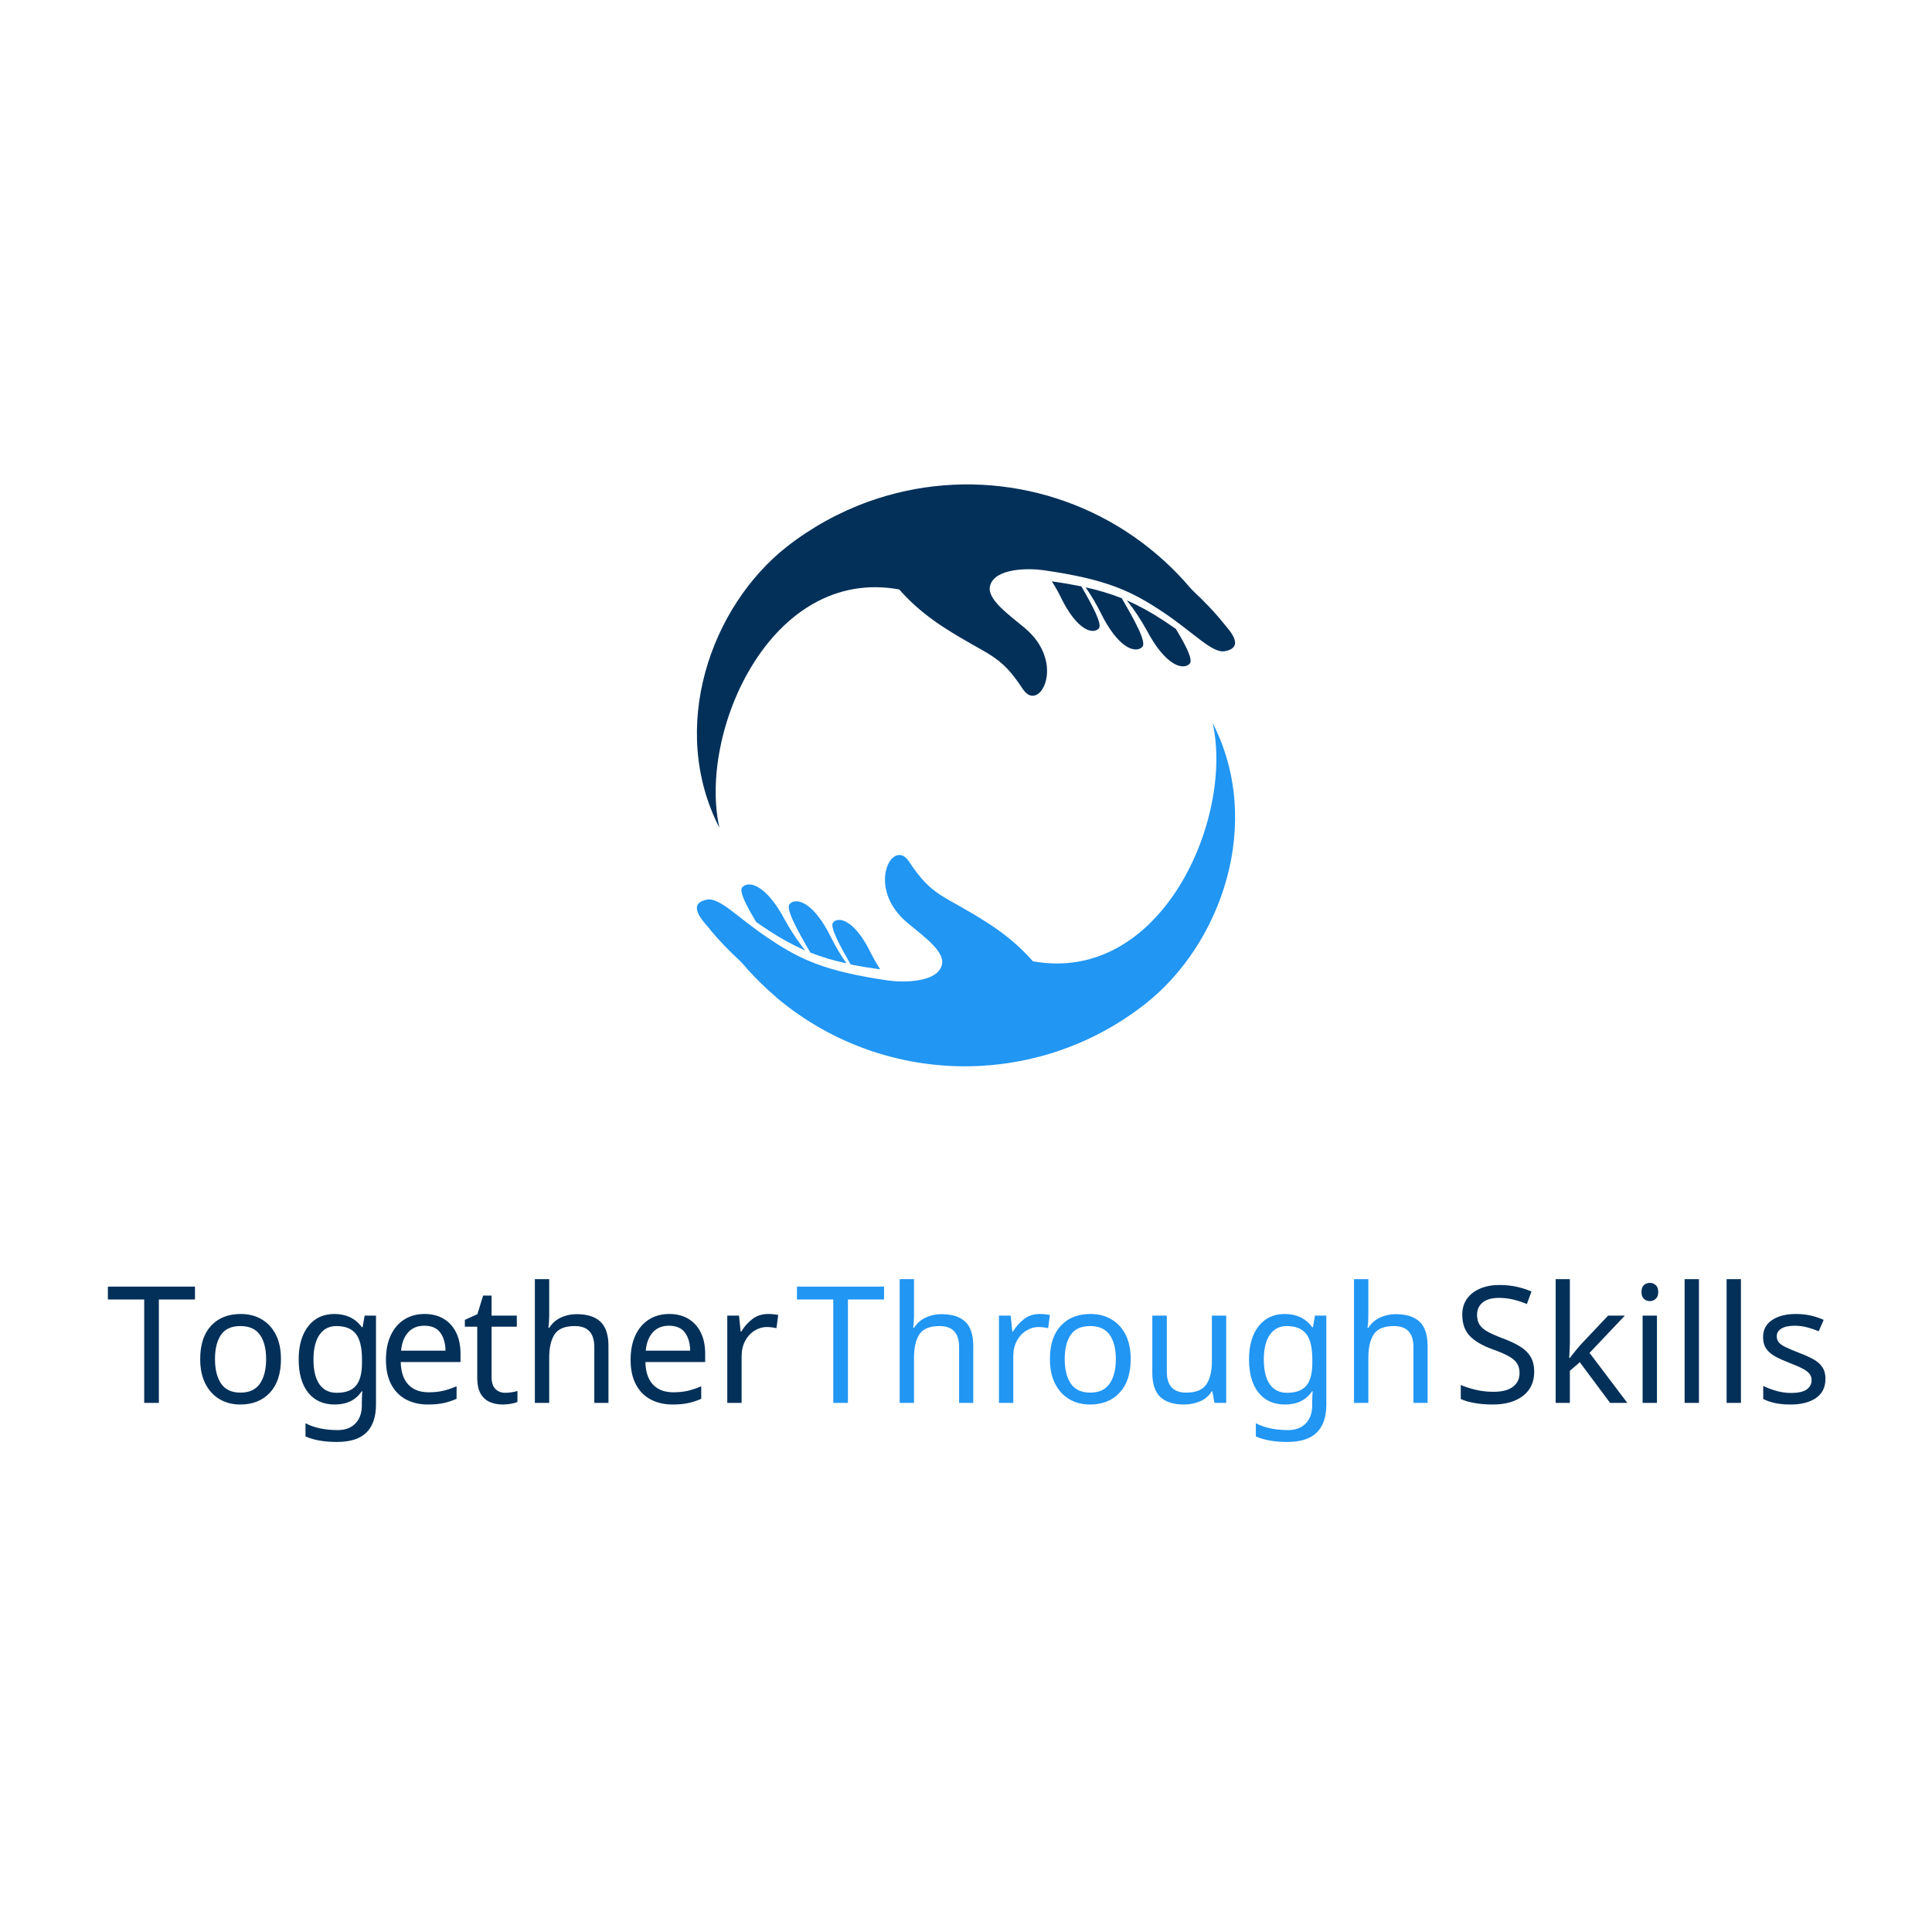
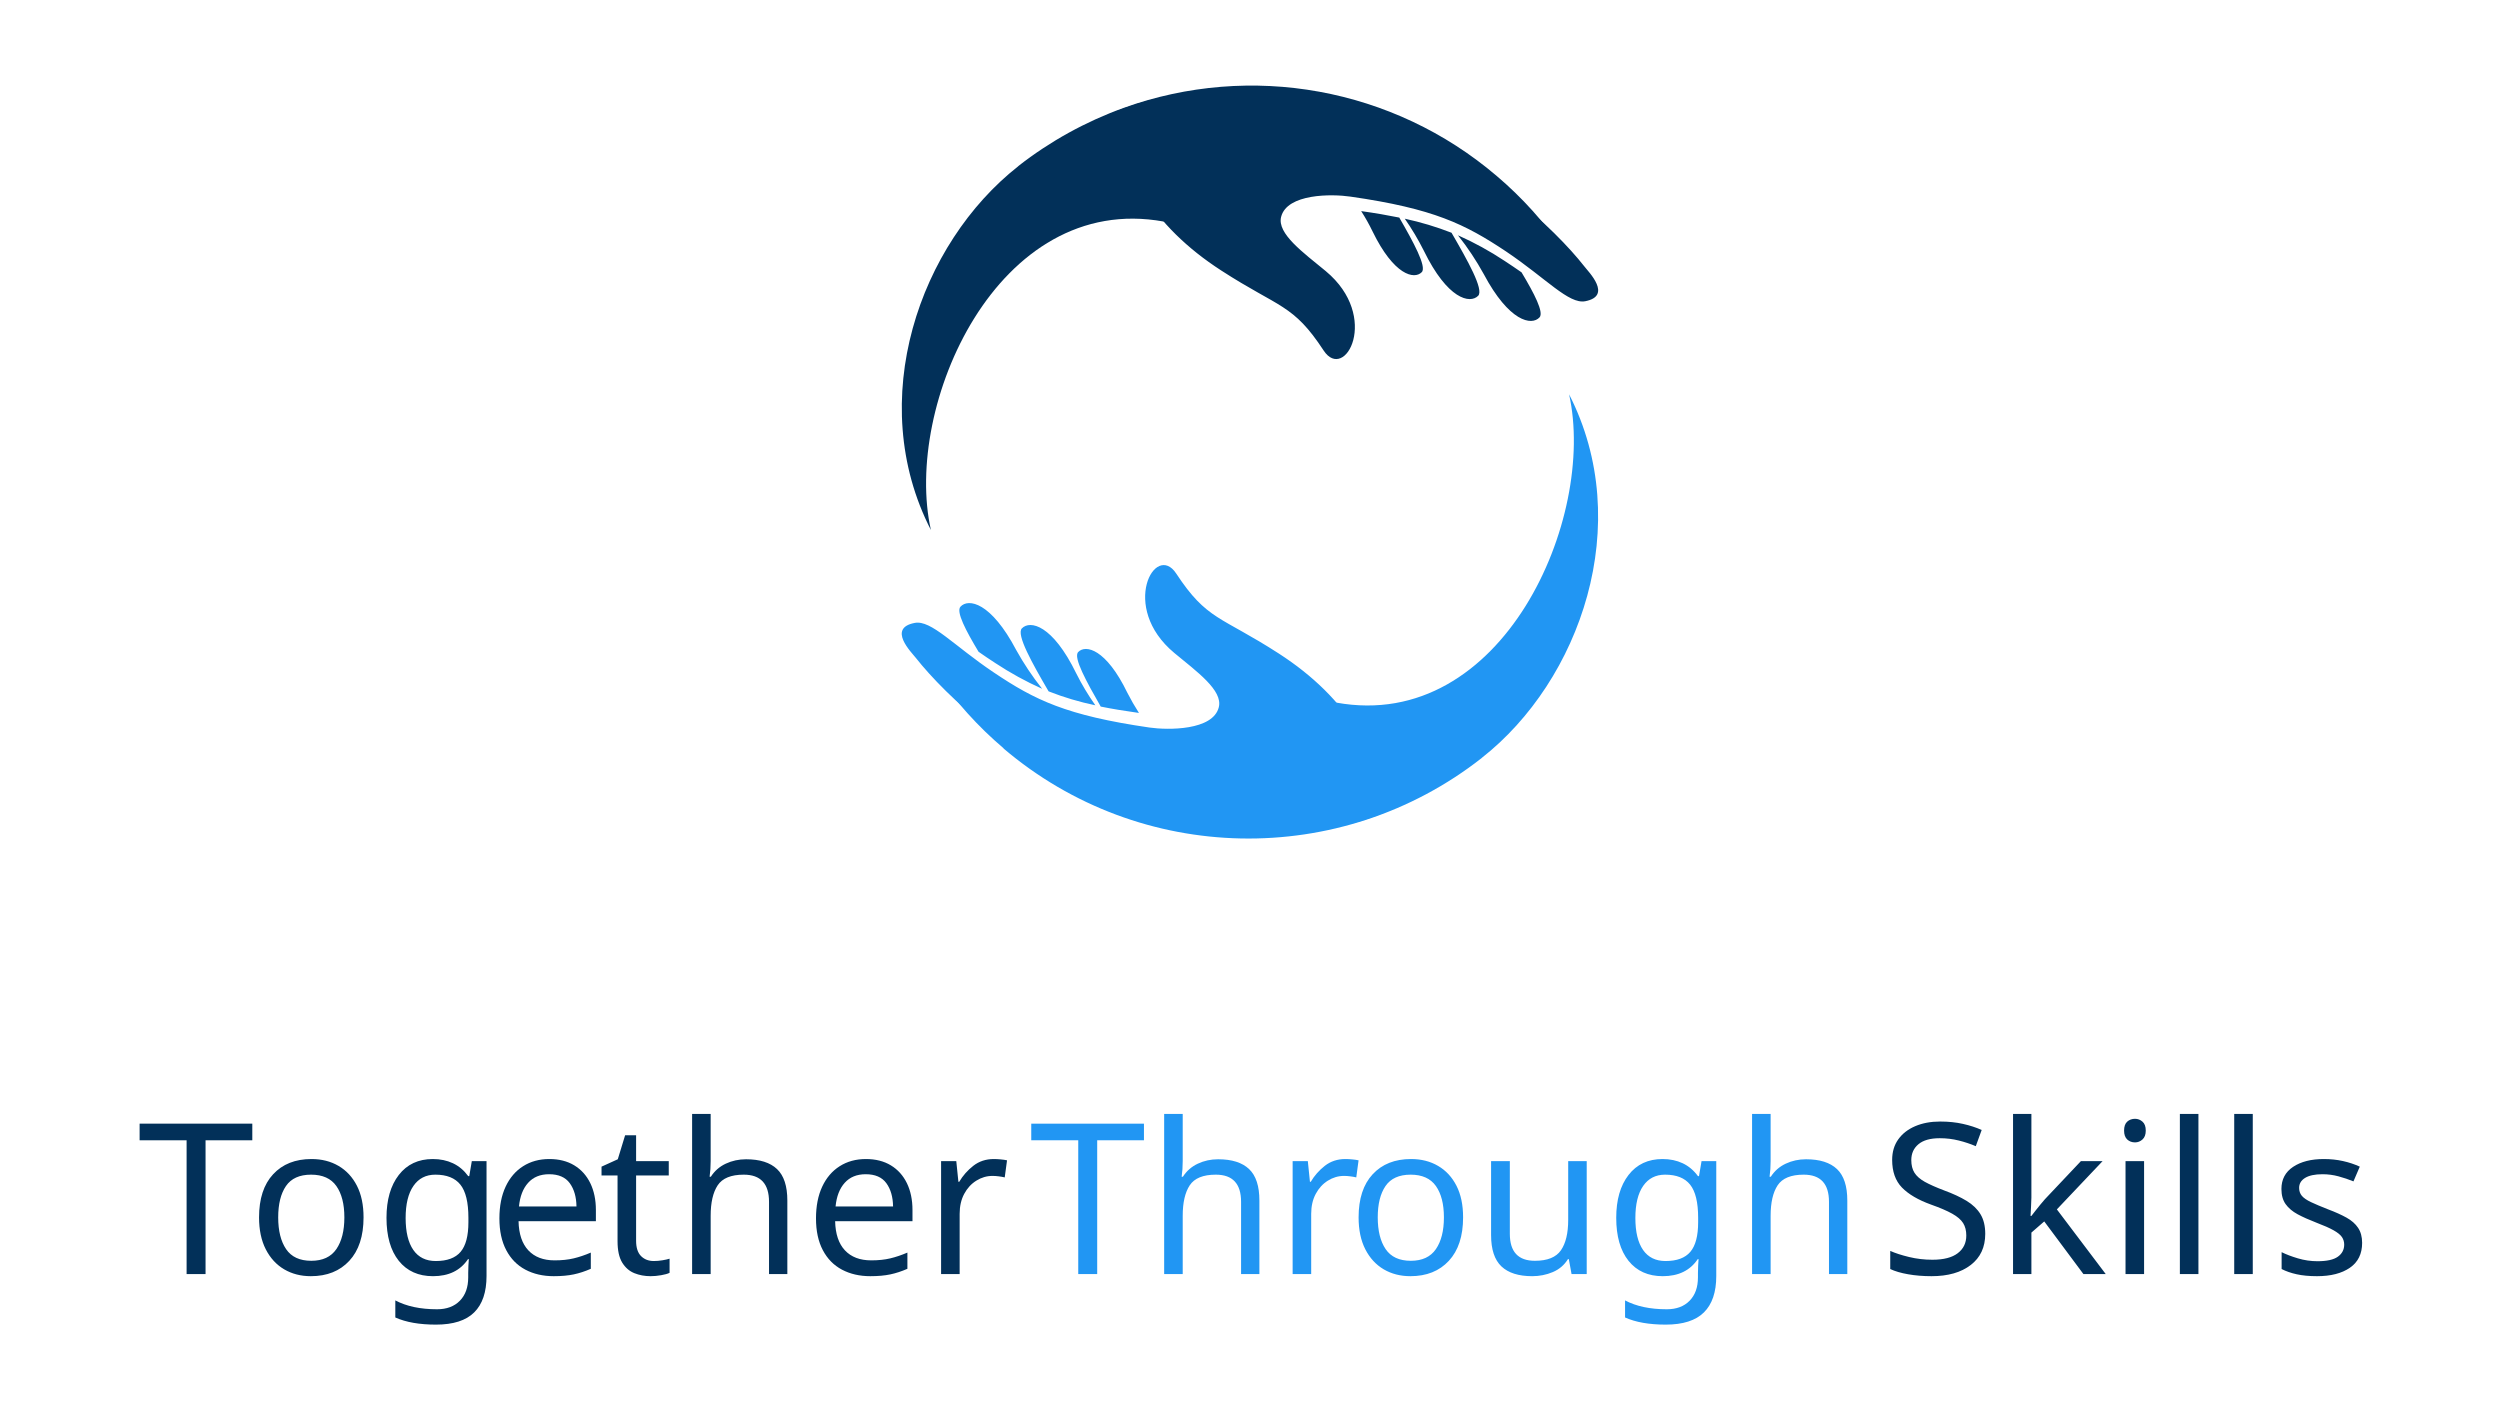
- <svg xmlns="http://www.w3.org/2000/svg" id="Layer_1" data-name="Layer 1" viewBox="0 0 1000 1000">
+ <svg xmlns="http://www.w3.org/2000/svg" id="Layer_1" data-name="Layer 1" viewBox="0 0 1000 567">
  <defs>
    <style>.cls-1{font-size:84.26px;font-family:Nunito-Regular, Nunito;}.cls-1,.cls-8,.cls-9{fill:#023059;}.cls-2{letter-spacing:-0.08em;}.cls-3{letter-spacing:0em;}.cls-10,.cls-4,.cls-5,.cls-6{fill:#2196f3;}.cls-5{letter-spacing:-0.01em;}.cls-6{letter-spacing:0em;}.cls-7{fill:#0a1b2b;}.cls-10,.cls-9{fill-rule:evenodd;}</style>
  </defs>
-   <text class="cls-1" transform="translate(55 726.13)">
+   <text class="cls-1" transform="translate(55 509.63)">
    <tspan class="cls-2">T</tspan>
    <tspan x="43.98" y="0">og</tspan>
    <tspan class="cls-3" x="140.12" y="0">e</tspan>
    <tspan x="184.27" y="0">ther </tspan>
    <tspan class="cls-4" x="356.66" y="0">Th</tspan>
    <tspan class="cls-5" x="454.9" y="0">r</tspan>
    <tspan class="cls-6" x="483.8" y="0">ough</tspan>
    <tspan class="cls-7" x="675.06" y="0"> </tspan>
    <tspan x="696.8" y="0">Skills</tspan>
  </text>
-   <path class="cls-8" d="M407.31,282.94a152.43,152.43,0,0,1,42.11-23.27A151.13,151.13,0,0,1,598.6,286.81v0a149.74,149.74,0,0,1,26.83,29.77L615,319c-6.68-9.74-20.46-9.66-29.25-17.16h0A132.21,132.21,0,0,0,556.46,283c-32.8-15.45-59.4,10.67-91,22.09C398.84,293,361.26,379,372.36,428.45c-26.61-51.86-4.48-114.56,34.95-145.51Z" />
-   <path class="cls-9" d="M419.52,276.05c-24.67,30.21,23.27-6.41,37.63,17.7,7,11.63,17.68,22.12,31.33,30.94,23.42,15.15,28.73,13.31,41,32.05,8.43,12.78,22.83-13.47.84-31.78-9-7.42-19.55-15-17.88-21.69,2.37-9.4,20.38-9.22,27.75-8.12,33.28,4.78,45.84,11,62.26,22,16.11,10.84,25.07,21.16,31.65,19.89,11-2.15,1.28-11.77-.42-14-11.65-14.84-42.56-44.12-72.68-50.62-37.93-8.21-79.9-39.64-141.5,3.69ZM561.91,304a105.16,105.16,0,0,1,7.63,12.83c9.44,19.35,18.44,21.38,21.74,18,2.32-2.46-4.22-14.09-10.67-25.2a123.14,123.14,0,0,0-18.7-5.62Zm21.33,6.72a110.8,110.8,0,0,1,10.27,15.46c10.1,19.05,19.15,20.76,22.31,17.29,1.79-2-2.11-9.52-7.2-17.95-2.11-1.49-4.39-3-6.76-4.57a127.79,127.79,0,0,0-18.62-10.23Zm-38.77-9.75A77,77,0,0,1,549,309c8.56,17.61,16.72,19.41,19.71,16.34,2.06-2.15-3.38-12.08-9-21.83-4.57-.92-9.58-1.8-15.24-2.59Z" />
-   <path class="cls-4" d="M592.72,519.68a151.23,151.23,0,0,1-191.34-3.82l.05-.05A150.35,150.35,0,0,1,374.6,486l10.4-2.41c6.63,9.75,20.47,9.66,29.25,17.12h0a130.74,130.74,0,0,0,29.25,18.88C476.37,535,503,509,534.6,497.55c66.6,12.07,104.13-73.94,93.07-123.33,26.56,51.81,4.48,114.55-34.95,145.46Z" />
-   <path class="cls-10" d="M580.47,526.62c24.68-30.21-23.22,6.4-37.58-17.7-7-11.68-17.69-22.17-31.35-31-23.4-15.1-28.72-13.26-41.05-32-8.39-12.78-22.79,13.43-.79,31.74,9,7.46,19.54,15,17.82,21.73-2.32,9.36-20.37,9.18-27.69,8.13-33.29-4.83-45.89-11-62.26-22-16.12-10.8-25.08-21.16-31.71-19.85-11,2.11-1.27,11.77.49,14C378,494.52,408.9,523.81,439,530.3c38,8.21,79.91,39.65,141.51-3.68Zm-142.33-28a99.68,99.68,0,0,1-7.65-12.78c-9.44-19.36-18.43-21.38-21.73-18-2.37,2.46,4.17,14.05,10.68,25.2a115,115,0,0,0,18.7,5.58ZM416.8,492a112.82,112.82,0,0,1-10.32-15.45c-10.05-19.1-19.14-20.81-22.31-17.3-1.79,2,2.15,9.53,7.25,18,2.11,1.49,4.35,3,6.76,4.56A130.6,130.6,0,0,0,416.8,492Zm38.76,9.7a91.41,91.41,0,0,1-4.6-8c-8.52-17.61-16.74-19.41-19.67-16.33-2.12,2.11,3.38,12,9,21.82,4.52.92,9.57,1.75,15.23,2.54Z" />
+   <path class="cls-8" d="M407.31,66.44a152.43,152.43,0,0,1,42.11-23.27A151.13,151.13,0,0,1,598.6,70.31v0a149.74,149.74,0,0,1,26.83,29.77L615,102.53c-6.68-9.74-20.46-9.66-29.25-17.16h0a132.21,132.21,0,0,0-29.28-18.84c-32.8-15.45-59.4,10.67-91,22.09C398.84,76.49,361.26,162.51,372.36,212c-26.61-51.86-4.48-114.56,34.95-145.51Z" />
+   <path class="cls-9" d="M419.52,59.55c-24.67,30.21,23.27-6.41,37.63,17.7,7,11.63,17.68,22.12,31.33,30.94,23.42,15.15,28.73,13.31,41,32.05,8.43,12.78,22.83-13.47.84-31.78-9-7.42-19.55-15-17.88-21.69,2.37-9.4,20.38-9.22,27.75-8.12,33.28,4.78,45.84,11,62.26,21.95,16.11,10.84,25.07,21.16,31.65,19.89,11-2.15,1.28-11.77-.42-14C622.05,91.64,591.14,62.36,561,55.86c-37.93-8.21-79.9-39.64-141.5,3.69ZM561.91,87.47a105.16,105.16,0,0,1,7.63,12.83c9.44,19.35,18.44,21.38,21.74,18,2.32-2.46-4.22-14.09-10.67-25.2a123.14,123.14,0,0,0-18.7-5.62Zm21.33,6.72a110.8,110.8,0,0,1,10.27,15.46c10.1,19,19.15,20.76,22.31,17.29,1.79-2-2.11-9.52-7.2-18-2.11-1.49-4.39-3-6.76-4.57a127.79,127.79,0,0,0-18.62-10.23Zm-38.77-9.75A77,77,0,0,1,549,92.52c8.56,17.61,16.72,19.41,19.71,16.34,2.06-2.15-3.38-12.08-9-21.83-4.57-.92-9.58-1.8-15.24-2.59Z" />
+   <path class="cls-4" d="M592.72,303.18a151.23,151.23,0,0,1-191.34-3.82l.05-.05a150.35,150.35,0,0,1-26.83-29.77l10.4-2.41c6.63,9.75,20.47,9.66,29.25,17.12h0a130.74,130.74,0,0,0,29.25,18.88c32.83,15.41,59.45-10.67,91.06-22.08,66.6,12.07,104.13-73.94,93.07-123.33,26.56,51.81,4.48,114.55-34.95,145.46Z" />
+   <path class="cls-10" d="M580.47,310.12c24.68-30.21-23.22,6.4-37.58-17.7-7-11.68-17.69-22.17-31.35-31-23.4-15.1-28.72-13.26-41.05-32-8.39-12.78-22.79,13.43-.79,31.74,9,7.46,19.54,15,17.82,21.73-2.32,9.36-20.37,9.18-27.69,8.13-33.29-4.83-45.89-11-62.26-22-16.12-10.8-25.08-21.16-31.71-19.85-11,2.11-1.27,11.77.49,14C378,278,408.9,307.31,439,313.8c38,8.21,79.91,39.65,141.51-3.68Zm-142.33-28a99.68,99.68,0,0,1-7.65-12.78c-9.44-19.36-18.43-21.38-21.73-18-2.37,2.46,4.17,14.05,10.68,25.2a115,115,0,0,0,18.7,5.58Zm-21.34-6.68A112.82,112.82,0,0,1,406.48,260c-10.05-19.1-19.14-20.81-22.31-17.3-1.79,2,2.15,9.53,7.25,18,2.11,1.49,4.35,3,6.76,4.56a130.6,130.6,0,0,0,18.62,10.23Zm38.76,9.7a91.41,91.41,0,0,1-4.6-8c-8.52-17.61-16.74-19.41-19.67-16.33-2.12,2.11,3.38,12,9,21.82,4.52.92,9.57,1.75,15.23,2.54Z" />
</svg>
